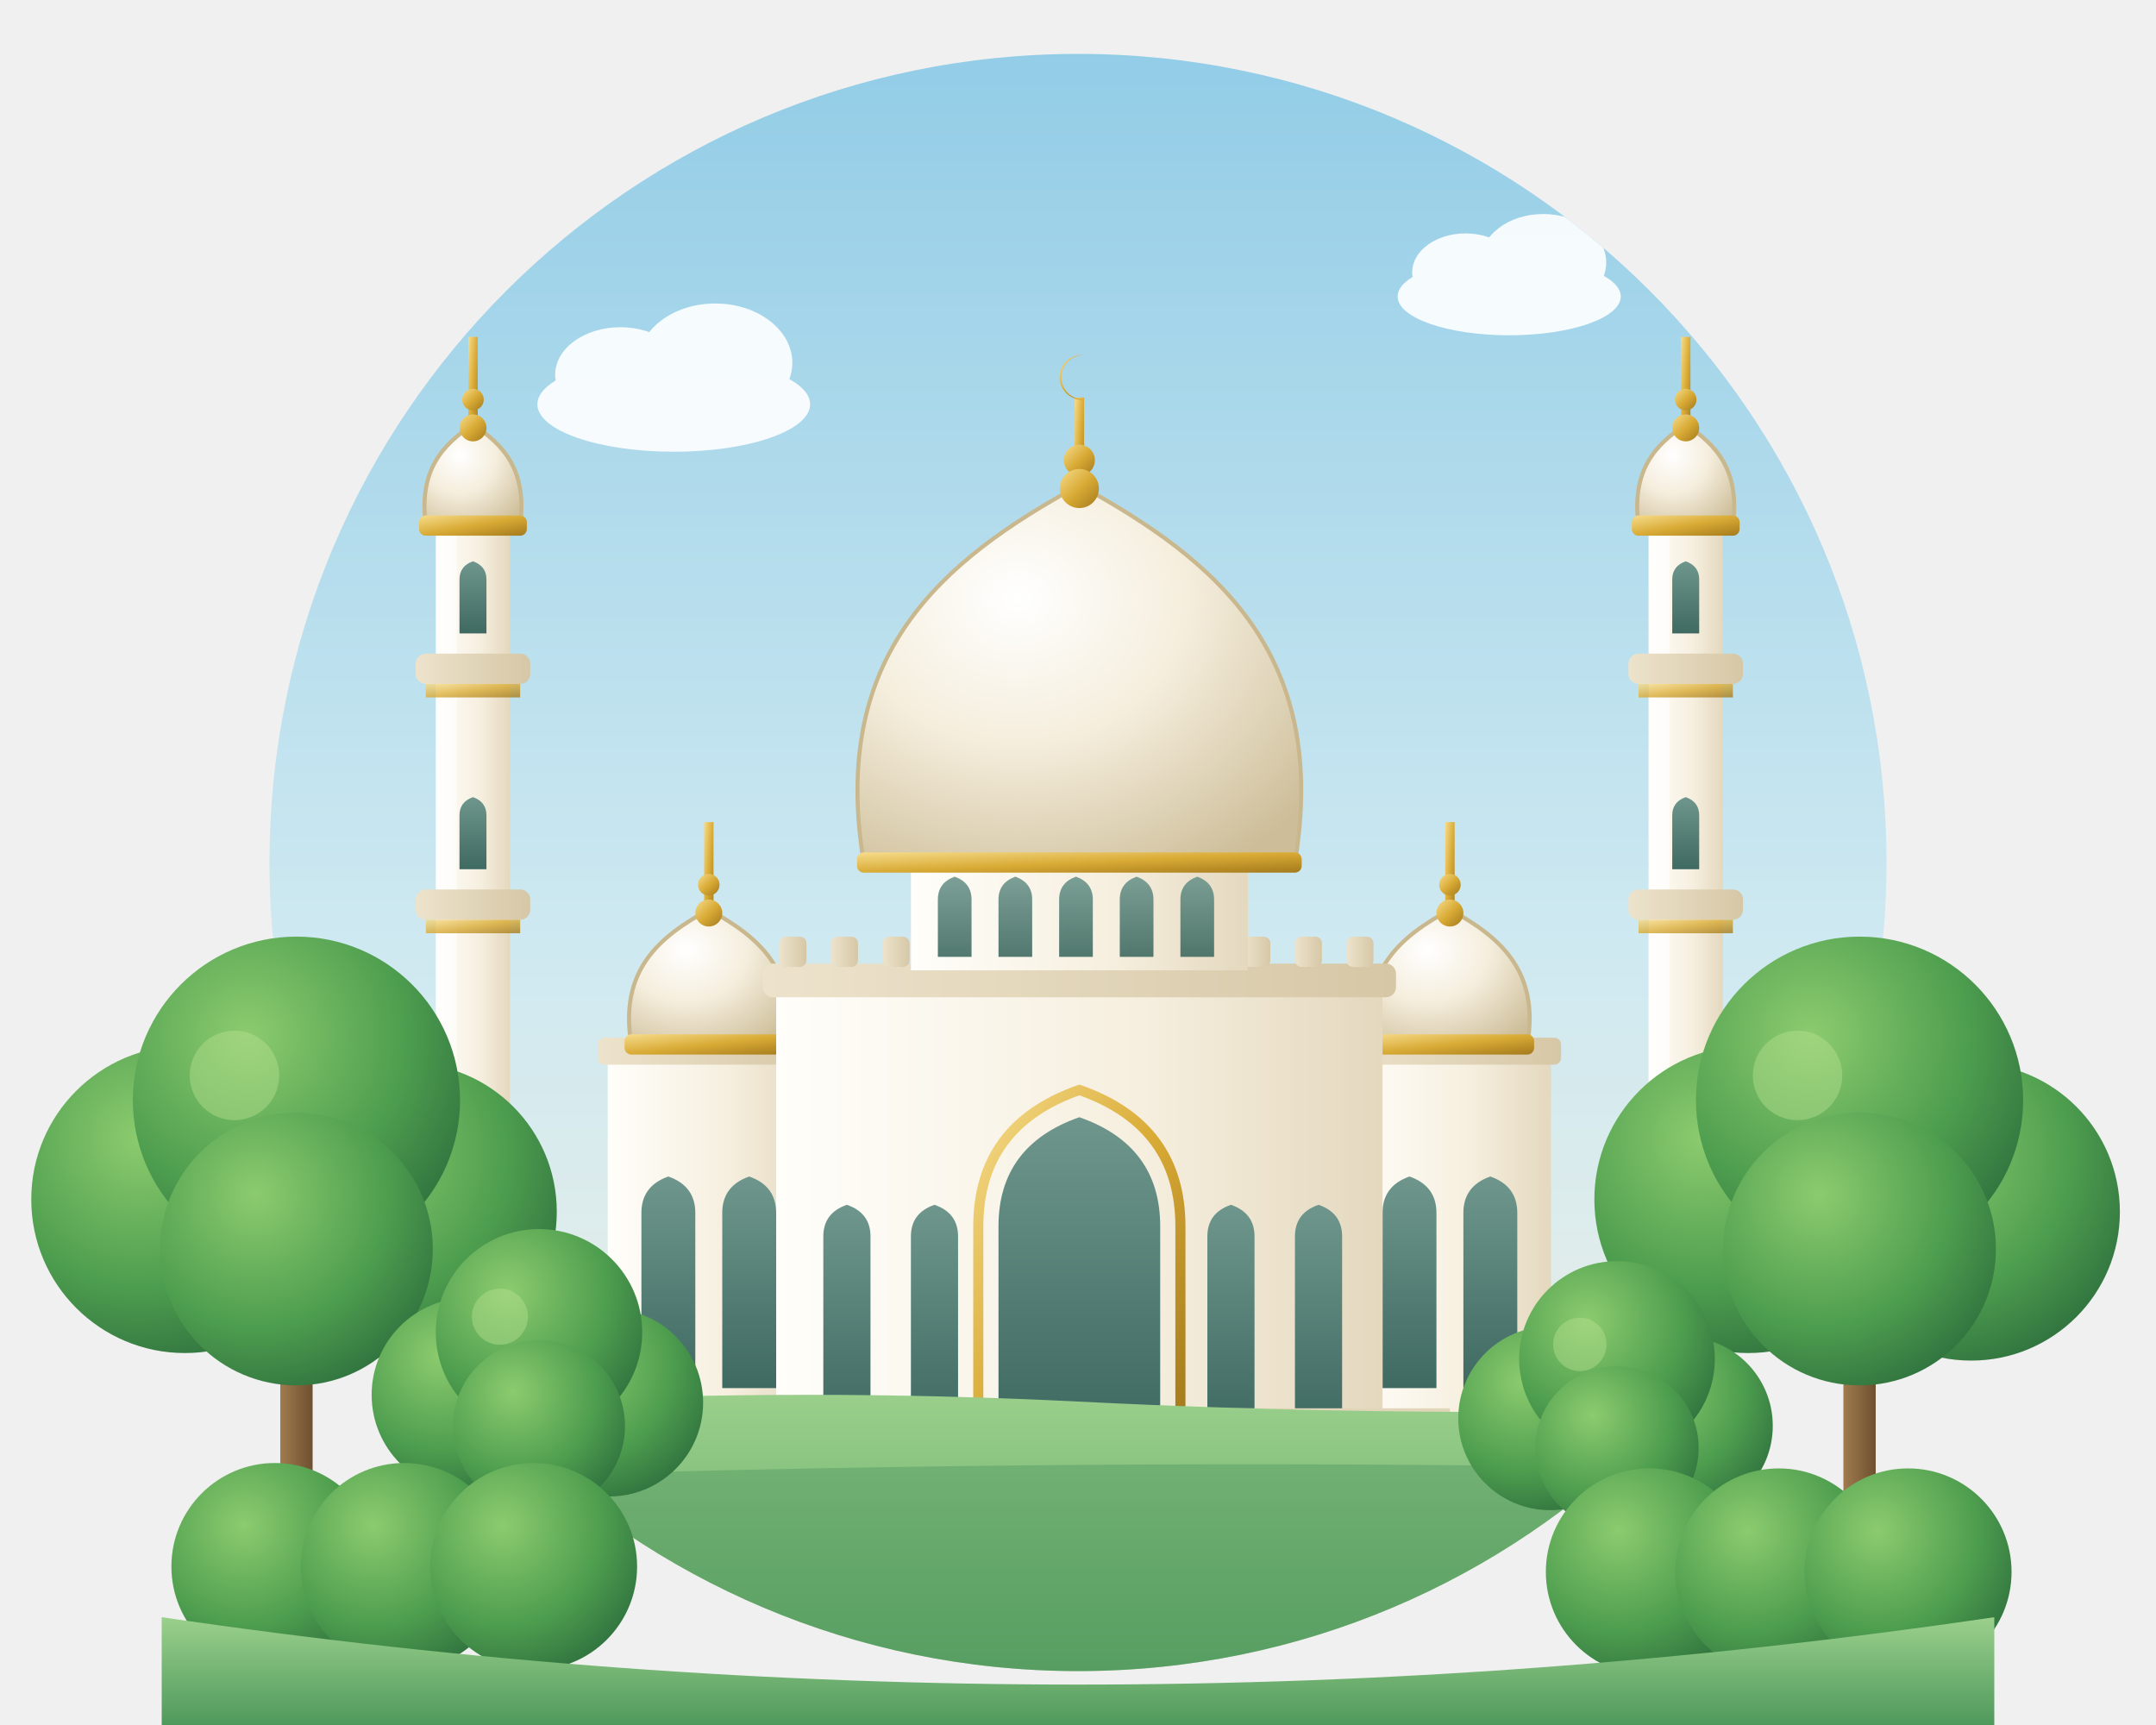
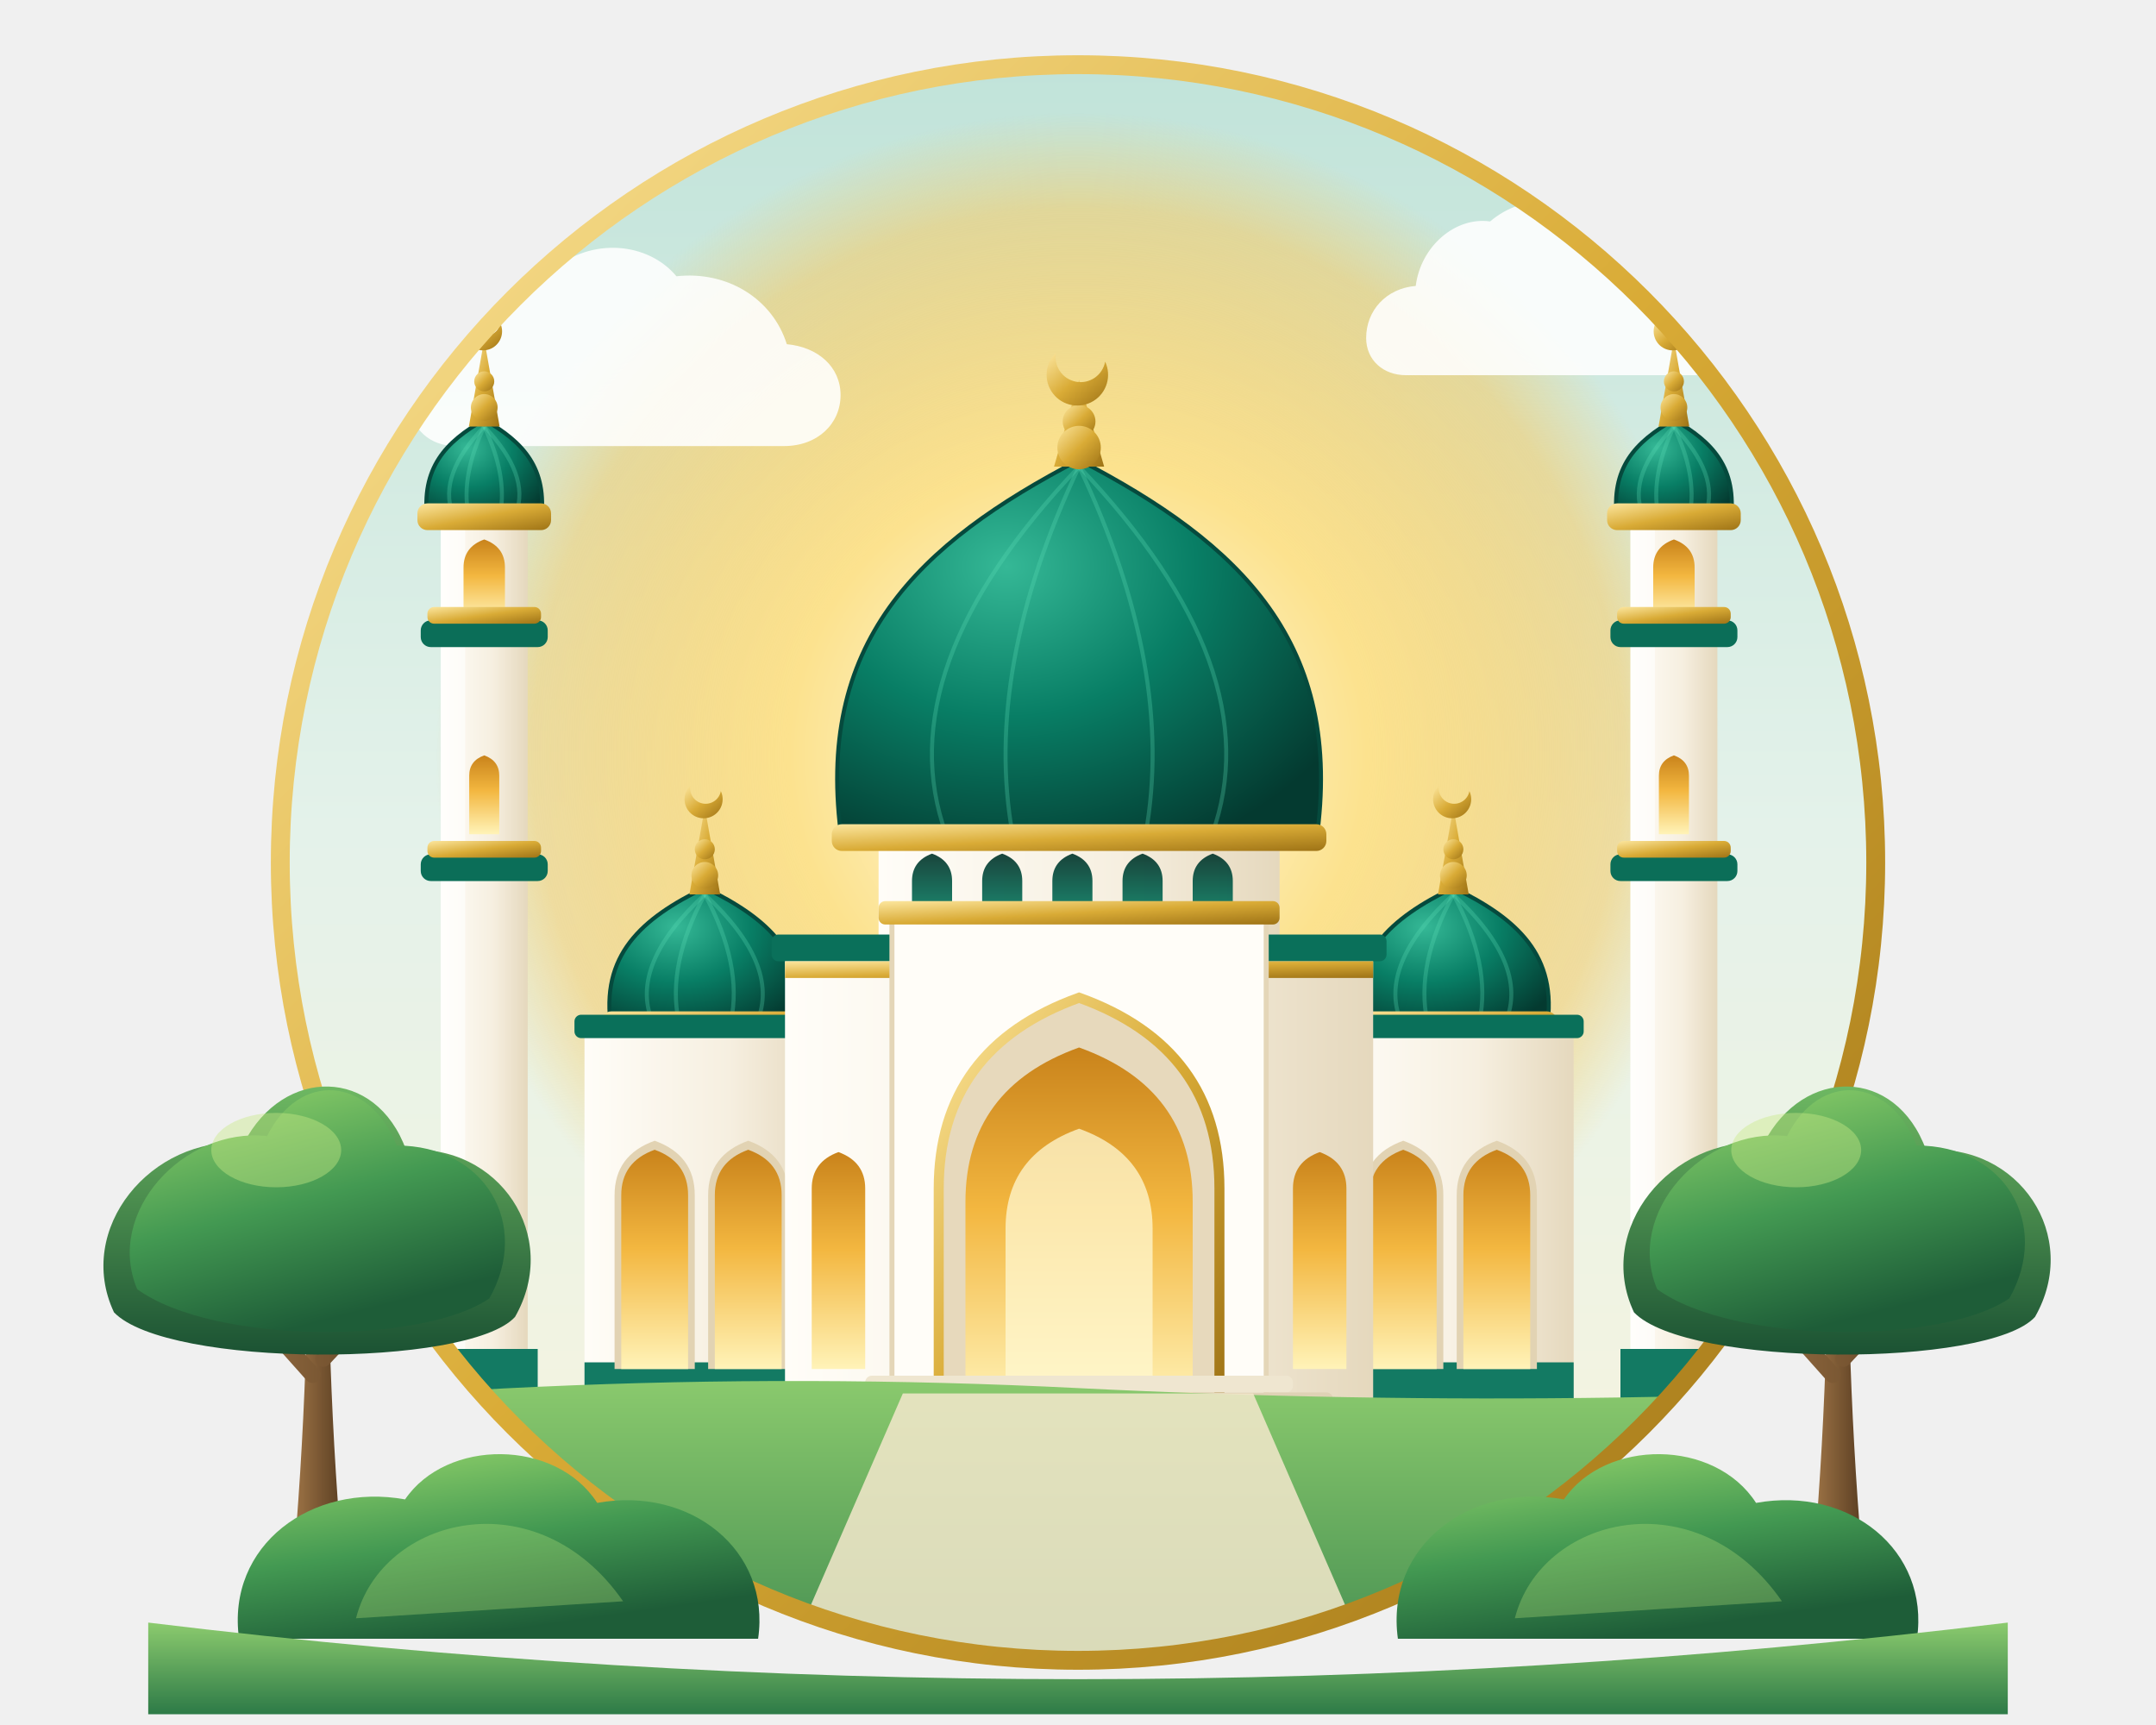
<svg xmlns="http://www.w3.org/2000/svg" viewBox="0 0 800 640" width="800" height="640">
  <defs>
    <linearGradient id="sky" x1="0" y1="0" x2="0" y2="1">
-       <stop offset="0" stop-color="#8FCBE6" />
-       <stop offset=".55" stop-color="#CFE9F1" />
-       <stop offset="1" stop-color="#F6F1E2" />
-     </linearGradient>
+       <stop offset="0" stop-color="#BEE2D8" />
+       <stop offset=".48" stop-color="#E4F2EA" />
+       <stop offset="1" stop-color="#FBF4DC" />
+     </linearGradient>
+     <radialGradient id="sunDisk" cx=".5" cy=".5" r=".5">
+       <stop offset="0" stop-color="#FFFDF0" />
+       <stop offset=".45" stop-color="#FCE28E" />
+       <stop offset=".85" stop-color="#F5CA63" stop-opacity=".55" />
+       <stop offset="1" stop-color="#F5CA63" stop-opacity="0" />
+     </radialGradient>
    <linearGradient id="wall" x1="0" y1="0" x2="1" y2="0">
-       <stop offset="0" stop-color="#FFFEFA" />
-       <stop offset=".6" stop-color="#F6EFDF" />
-       <stop offset="1" stop-color="#E4D8BE" />
+       <stop offset="0" stop-color="#FFFDF8" />
+       <stop offset=".6" stop-color="#F6EFE0" />
+       <stop offset="1" stop-color="#E5D8BD" />
    </linearGradient>
    <linearGradient id="wallDark" x1="0" y1="0" x2="1" y2="0">
      <stop offset="0" stop-color="#EDE3CC" />
-       <stop offset="1" stop-color="#D6C7A6" />
-     </linearGradient>
-     <radialGradient id="dome" cx=".36" cy=".3" r=".85">
-       <stop offset="0" stop-color="#FFFFFF" />
-       <stop offset=".45" stop-color="#F5EEDD" />
-       <stop offset="1" stop-color="#CDBD98" />
+       <stop offset="1" stop-color="#D4C4A0" />
+     </linearGradient>
+     <radialGradient id="dome" cx=".35" cy=".28" r=".82">
+       <stop offset="0" stop-color="#35B896" />
+       <stop offset=".48" stop-color="#087E65" />
+       <stop offset="1" stop-color="#043A30" />
    </radialGradient>
    <linearGradient id="gold" x1="0" y1="0" x2="1" y2="1">
-       <stop offset="0" stop-color="#F6DC8C" />
+       <stop offset="0" stop-color="#FCE69E" />
      <stop offset=".5" stop-color="#D9AB36" />
-       <stop offset="1" stop-color="#A47A1C" />
+       <stop offset="1" stop-color="#9E7316" />
    </linearGradient>
    <linearGradient id="window" x1="0" y1="0" x2="0" y2="1">
-       <stop offset="0" stop-color="#6E968D" />
-       <stop offset="1" stop-color="#3F6A61" />
+       <stop offset="0" stop-color="#C9831B" />
+       <stop offset=".45" stop-color="#F3B740" />
+       <stop offset="1" stop-color="#FFF3B8" />
+     </linearGradient>
+     <linearGradient id="windowDeep" x1="0" y1="0" x2="0" y2="1">
+       <stop offset="0" stop-color="#05352C" />
+       <stop offset=".55" stop-color="#086A55" />
+       <stop offset="1" stop-color="#159A7C" />
    </linearGradient>
    <linearGradient id="grass" x1="0" y1="0" x2="0" y2="1">
-       <stop offset="0" stop-color="#9BD08C" />
-       <stop offset="1" stop-color="#4F995C" />
-     </linearGradient>
-     <radialGradient id="tree" cx=".35" cy=".3" r=".8">
      <stop offset="0" stop-color="#8CCB6E" />
-       <stop offset=".6" stop-color="#4E9E4F" />
-       <stop offset="1" stop-color="#2D6E3D" />
-     </radialGradient>
+       <stop offset="1" stop-color="#2D7A47" />
+     </linearGradient>
+     <linearGradient id="tree" x1="0" y1="0" x2="0.4" y2="1">
+       <stop offset="0" stop-color="#98D66C" />
+       <stop offset=".55" stop-color="#439952" />
+       <stop offset="1" stop-color="#1E5D38" />
+     </linearGradient>
+     <linearGradient id="treeBack" x1="0" y1="0" x2="0" y2="1">
+       <stop offset="0" stop-color="#6EB862" />
+       <stop offset="1" stop-color="#1B5233" />
+     </linearGradient>
    <linearGradient id="leaf" x1="0" y1="0" x2="1" y2="1">
-       <stop offset="0" stop-color="#5BAA5E" />
-       <stop offset="1" stop-color="#2C6A3E" />
+       <stop offset="0" stop-color="#64B85F" />
+       <stop offset="1" stop-color="#22603A" />
    </linearGradient>
    <linearGradient id="trunk" x1="0" y1="0" x2="1" y2="0">
-       <stop offset="0" stop-color="#A07B4E" />
-       <stop offset="1" stop-color="#6E5030" />
+       <stop offset="0" stop-color="#9A7144" />
+       <stop offset="1" stop-color="#5E4124" />
    </linearGradient>
    <linearGradient id="page" x1="0" y1="0" x2="1" y2="0">
-       <stop offset="0" stop-color="#F3E7C8" />
-       <stop offset=".85" stop-color="#FFFBEF" />
-       <stop offset="1" stop-color="#EADBB5" />
+       <stop offset="0" stop-color="#F4E8CA" />
+       <stop offset=".82" stop-color="#FFFDF6" />
+       <stop offset="1" stop-color="#E6D5AD" />
    </linearGradient>
    <linearGradient id="pageR" x1="1" y1="0" x2="0" y2="0">
-       <stop offset="0" stop-color="#F3E7C8" />
-       <stop offset=".85" stop-color="#FFFBEF" />
-       <stop offset="1" stop-color="#EADBB5" />
+       <stop offset="0" stop-color="#F4E8CA" />
+       <stop offset=".82" stop-color="#FFFDF6" />
+       <stop offset="1" stop-color="#E6D5AD" />
    </linearGradient>
    <linearGradient id="wood" x1="0" y1="0" x2="1" y2="1">
-       <stop offset="0" stop-color="#B07A43" />
-       <stop offset="1" stop-color="#6F4521" />
+       <stop offset="0" stop-color="#C88A4B" />
+       <stop offset=".5" stop-color="#9C622B" />
+       <stop offset="1" stop-color="#5D3714" />
    </linearGradient>
    <linearGradient id="emerald" x1="0" y1="0" x2="1" y2="1">
      <stop offset="0" stop-color="#14A07F" />
      <stop offset=".55" stop-color="#087E65" />
      <stop offset="1" stop-color="#06473D" />
    </linearGradient>
    <radialGradient id="glow" cx=".5" cy=".5" r=".5">
      <stop offset="0" stop-color="#FFF4C7" />
      <stop offset=".6" stop-color="#F7C65A" />
      <stop offset="1" stop-color="#E09A2A" />
    </radialGradient>
    <radialGradient id="halo" cx=".5" cy=".5" r=".5">
-       <stop offset="0" stop-color="#FFE7A0" stop-opacity=".75" />
-       <stop offset="1" stop-color="#FFE7A0" stop-opacity="0" />
+       <stop offset="0" stop-color="#FFEAA6" stop-opacity=".82" />
+       <stop offset="1" stop-color="#FFEAA6" stop-opacity="0" />
    </radialGradient>
    <filter id="soft" x="-20%" y="-20%" width="140%" height="140%">
      <feGaussianBlur stdDeviation="6" />
    </filter>
    <filter id="shadow" x="-20%" y="-20%" width="140%" height="160%">
-       <feDropShadow dx="0" dy="6" stdDeviation="8" flood-color="#2b2b1f" flood-opacity=".22" />
+       <feDropShadow dx="0" dy="6" stdDeviation="8" flood-color="#132A23" flood-opacity=".22" />
    </filter>
    <pattern id="lattice" width="48" height="48" patternUnits="userSpaceOnUse">
      <g fill="none" stroke="#087E65" stroke-width="1.6" opacity=".55">
        <path d="M24 4 L30 18 L44 24 L30 30 L24 44 L18 30 L4 24 L18 18 Z" />
        <path d="M10 10 L24 16 L38 10 L32 24 L38 38 L24 32 L10 38 L16 24 Z" />
        <path d="M0 0 L10 10 M48 0 L38 10 M0 48 L10 38 M48 48 L38 38" />
      </g>
    </pattern>
    <pattern id="latticeGold" width="48" height="48" patternUnits="userSpaceOnUse">
      <g fill="none" stroke="#D9AB36" stroke-width="1.4" opacity=".5">
        <path d="M24 4 L30 18 L44 24 L30 30 L24 44 L18 30 L4 24 L18 18 Z" />
        <path d="M10 10 L24 16 L38 10 L32 24 L38 38 L24 32 L10 38 L16 24 Z" />
      </g>
    </pattern>
  </defs>
  <defs>
    <clipPath id="circ">
-       <circle cx="400" cy="320" r="300" />
+       <circle cx="400" cy="320" r="296" />
    </clipPath>
  </defs>
  <g clip-path="url(#circ)">
    <rect width="800" height="640" fill="url(#sky)" />
-     <g transform="translate(250.0 150.0) scale(1.100)" opacity="0.9">
-       <ellipse cx="0" cy="0" rx="46" ry="16" fill="#fff" />
-       <ellipse cx="-18" cy="-10" rx="22" ry="16" fill="#fff" />
-       <ellipse cx="14" cy="-14" rx="26" ry="20" fill="#fff" />
+     <circle cx="400" cy="280" r="240" fill="url(#sunDisk)" />
+     <g transform="translate(230.0 155.0) scale(1.050)" opacity="0.88">
+       <path d="M-58 10 H58 C70 10 78 2 78 -8 C78 -18 70 -25 59 -26 C54 -42 38 -52 20 -50 C10 -62 -10 -64 -24 -52 C-38 -54 -52 -42 -54 -26 C-66 -25 -74 -16 -74 -5 C-74 4 -67 10 -58 10 Z" fill="#FFFFFF" />
    </g>
-     <g transform="translate(560.0 110.0) scale(0.900)" opacity="0.9">
-       <ellipse cx="0" cy="0" rx="46" ry="16" fill="#fff" />
-       <ellipse cx="-18" cy="-10" rx="22" ry="16" fill="#fff" />
-       <ellipse cx="14" cy="-14" rx="26" ry="20" fill="#fff" />
+     <g transform="translate(575.0 130.0) scale(0.920)" opacity="0.88">
+       <path d="M-58 10 H58 C70 10 78 2 78 -8 C78 -18 70 -25 59 -26 C54 -42 38 -52 20 -50 C10 -62 -10 -64 -24 -52 C-38 -54 -52 -42 -54 -26 C-66 -25 -74 -16 -74 -5 C-74 4 -67 10 -58 10 Z" fill="#FFFFFF" />
    </g>
-     <g transform="translate(138.0 130.0) scale(1.250)">
-       <rect x="19.0" y="50.0" width="22" height="270.0" fill="url(#wall)" />
-       <rect x="19.0" y="50.0" width="6.2" height="270.0" fill="#FFFFFF" opacity=".6" />
-       <rect x="13.0" y="90.0" width="34" height="9" rx="3" fill="url(#wallDark)" />
-       <rect x="16.0" y="99.0" width="28" height="4" fill="url(#gold)" opacity=".8" />
-       <path d="M26.0 84.0 L26.0 68.0 Q26.0 64.0 30.0 62.6 Q34.0 64.0 34.0 68.0 L34.0 84.0 Z" fill="url(#window)" />
-       <rect x="13.0" y="160.0" width="34" height="9" rx="3" fill="url(#wallDark)" />
-       <rect x="16.0" y="169.0" width="28" height="4" fill="url(#gold)" opacity=".8" />
-       <path d="M26.0 154.0 L26.0 138.0 Q26.0 134.0 30.0 132.6 Q34.0 134.0 34.0 138.0 L34.0 154.0 Z" fill="url(#window)" />
-       <path d="M16.0 52.0 C13.8 35.5 21.0 28.0 30.0 22.0 C39.0 28.0 46.2 35.5 44.0 52.0 Z" fill="url(#dome)" stroke="#C9B78E" stroke-width="1.2" />
-       <rect x="14.0" y="49.0" width="32.0" height="6" rx="2" fill="url(#gold)" />
-       <rect x="28.6" y="-4" width="2.8" height="30" fill="url(#gold)" />
-       <circle cx="30" cy="14.6" r="3.2" fill="url(#gold)" />
-       <circle cx="30" cy="23.0" r="4.0" fill="url(#gold)" />
-       <path d="M30.9 -14.6 A4.6 4.6 0 1 0 30.9 -5.4 A3.6 3.6 0 1 1 30.9 -14.6 Z" fill="url(#gold)" />
-       <rect x="379.0" y="50.0" width="22" height="270.0" fill="url(#wall)" />
-       <rect x="379.0" y="50.0" width="6.2" height="270.0" fill="#FFFFFF" opacity=".6" />
-       <rect x="373.0" y="90.0" width="34" height="9" rx="3" fill="url(#wallDark)" />
-       <rect x="376.0" y="99.0" width="28" height="4" fill="url(#gold)" opacity=".8" />
-       <path d="M386.0 84.0 L386.0 68.0 Q386.0 64.0 390.0 62.6 Q394.0 64.0 394.0 68.0 L394.0 84.0 Z" fill="url(#window)" />
-       <rect x="373.0" y="160.0" width="34" height="9" rx="3" fill="url(#wallDark)" />
-       <rect x="376.0" y="169.0" width="28" height="4" fill="url(#gold)" opacity=".8" />
-       <path d="M386.0 154.0 L386.0 138.0 Q386.0 134.0 390.0 132.6 Q394.0 134.0 394.0 138.0 L394.0 154.0 Z" fill="url(#window)" />
-       <path d="M376.0 52.0 C373.8 35.5 381.0 28.0 390.0 22.0 C399.0 28.0 406.2 35.5 404.0 52.0 Z" fill="url(#dome)" stroke="#C9B78E" stroke-width="1.2" />
-       <rect x="374.0" y="49.0" width="32.0" height="6" rx="2" fill="url(#gold)" />
-       <rect x="388.6" y="-4" width="2.8" height="30" fill="url(#gold)" />
-       <circle cx="390" cy="14.6" r="3.2" fill="url(#gold)" />
-       <circle cx="390" cy="23.0" r="4.0" fill="url(#gold)" />
-       <path d="M390.9 -14.6 A4.6 4.6 0 1 0 390.9 -5.4 A3.6 3.6 0 1 1 390.9 -14.6 Z" fill="url(#gold)" />
-       <rect x="70" y="210" width="60" height="110" fill="url(#wall)" />
-       <rect x="67" y="204" width="66" height="8" rx="2" fill="url(#wallDark)" />
-       <path d="M77.0 206.0 C73.3 184.0 85.3 174.0 100.0 166.0 C114.7 174.0 126.7 184.0 123.0 206.0 Z" fill="url(#dome)" stroke="#C9B78E" stroke-width="1.2" />
-       <rect x="75.0" y="203.0" width="50.0" height="6" rx="2" fill="url(#gold)" />
-       <rect x="98.6" y="140" width="2.8" height="30" fill="url(#gold)" />
-       <circle cx="100" cy="158.6" r="3.2" fill="url(#gold)" />
-       <circle cx="100" cy="167.0" r="4.0" fill="url(#gold)" />
-       <path d="M100.9 129.4 A4.6 4.6 0 1 0 100.9 138.6 A3.6 3.6 0 1 1 100.9 129.4 Z" fill="url(#gold)" />
-       <path d="M80.0 308.0 L80.0 256.0 Q80.0 248.0 88.0 245.2 Q96.0 248.0 96.0 256.0 L96.0 308.0 Z" fill="url(#window)" />
-       <path d="M104.0 308.0 L104.0 256.0 Q104.0 248.0 112.0 245.2 Q120.0 248.0 120.0 256.0 L120.0 308.0 Z" fill="url(#window)" />
-       <rect x="290" y="210" width="60" height="110" fill="url(#wall)" />
-       <rect x="287" y="204" width="66" height="8" rx="2" fill="url(#wallDark)" />
-       <path d="M297.0 206.0 C293.3 184.0 305.3 174.0 320.0 166.0 C334.7 174.0 346.7 184.0 343.0 206.0 Z" fill="url(#dome)" stroke="#C9B78E" stroke-width="1.2" />
-       <rect x="295.0" y="203.0" width="50.0" height="6" rx="2" fill="url(#gold)" />
-       <rect x="318.6" y="140" width="2.8" height="30" fill="url(#gold)" />
-       <circle cx="320" cy="158.6" r="3.2" fill="url(#gold)" />
-       <circle cx="320" cy="167.0" r="4.0" fill="url(#gold)" />
-       <path d="M320.9 129.4 A4.6 4.6 0 1 0 320.9 138.6 A3.6 3.6 0 1 1 320.9 129.4 Z" fill="url(#gold)" />
-       <path d="M300.0 308.0 L300.0 256.0 Q300.0 248.0 308.0 245.2 Q316.0 248.0 316.0 256.0 L316.0 308.0 Z" fill="url(#window)" />
-       <path d="M324.0 308.0 L324.0 256.0 Q324.0 248.0 332.0 245.2 Q340.0 248.0 340.0 256.0 L340.0 308.0 Z" fill="url(#window)" />
-       <rect x="120" y="190" width="180" height="130" fill="url(#wall)" />
-       <rect x="116" y="182" width="188" height="10" rx="3" fill="url(#wallDark)" />
-       <rect x="121.0" y="174" width="8" height="9" rx="2" fill="url(#wallDark)" />
-       <rect x="136.3" y="174" width="8" height="9" rx="2" fill="url(#wallDark)" />
-       <rect x="151.6" y="174" width="8" height="9" rx="2" fill="url(#wallDark)" />
-       <rect x="166.9" y="174" width="8" height="9" rx="2" fill="url(#wallDark)" />
-       <rect x="182.2" y="174" width="8" height="9" rx="2" fill="url(#wallDark)" />
-       <rect x="197.5" y="174" width="8" height="9" rx="2" fill="url(#wallDark)" />
-       <rect x="212.8" y="174" width="8" height="9" rx="2" fill="url(#wallDark)" />
-       <rect x="228.1" y="174" width="8" height="9" rx="2" fill="url(#wallDark)" />
-       <rect x="243.4" y="174" width="8" height="9" rx="2" fill="url(#wallDark)" />
-       <rect x="258.7" y="174" width="8" height="9" rx="2" fill="url(#wallDark)" />
-       <rect x="274.0" y="174" width="8" height="9" rx="2" fill="url(#wallDark)" />
-       <rect x="289.3" y="174" width="8" height="9" rx="2" fill="url(#wallDark)" />
-       <rect x="160" y="150" width="100" height="34" fill="url(#wall)" />
-       <path d="M168.0 180.0 L168.0 163.0 Q168.0 158.0 173.0 156.2 Q178.0 158.0 178.0 163.0 L178.0 180.0 Z" fill="url(#window)" opacity=".9" />
-       <path d="M186.0 180.0 L186.0 163.0 Q186.0 158.0 191.0 156.2 Q196.0 158.0 196.0 163.0 L196.0 180.0 Z" fill="url(#window)" opacity=".9" />
-       <path d="M204.0 180.0 L204.0 163.0 Q204.0 158.0 209.0 156.2 Q214.0 158.0 214.0 163.0 L214.0 180.0 Z" fill="url(#window)" opacity=".9" />
-       <path d="M222.0 180.0 L222.0 163.0 Q222.0 158.0 227.0 156.2 Q232.0 158.0 232.0 163.0 L232.0 180.0 Z" fill="url(#window)" opacity=".9" />
-       <path d="M240.0 180.0 L240.0 163.0 Q240.0 158.0 245.0 156.2 Q250.0 158.0 250.0 163.0 L250.0 180.0 Z" fill="url(#window)" opacity=".9" />
-       <path d="M146.0 152.0 C135.8 90.4 169.0 62.4 210.0 40.0 C251.0 62.4 284.2 90.4 274.0 152.0 Z" fill="url(#dome)" stroke="#C9B78E" stroke-width="1.2" />
-       <rect x="144.0" y="149.0" width="132.0" height="6" rx="2" fill="url(#gold)" />
-       <rect x="208.6" y="14" width="2.8" height="30" fill="url(#gold)" />
-       <circle cx="210" cy="32.6" r="4.6" fill="url(#gold)" />
-       <circle cx="210" cy="41.0" r="5.8" fill="url(#gold)" />
-       <path d="M211.3 1.4 A6.624 6.624 0 1 0 211.3 14.6 A5.2 5.2 0 1 1 211.3 1.4 Z" fill="url(#gold)" />
-       <path d="M186.0 320.0 L186.0 260.0 Q186.0 236.0 210.0 227.6 Q234.0 236.0 234.0 260.0 L234.0 320.0 Z" fill="url(#window)" />
-       <path d="M180.0 320.0 L180.0 260.0 Q180.0 230.0 210.0 219.5 Q240.0 230.0 240.0 260.0 L240.0 320.0 Z" fill="none" stroke="url(#gold)" stroke-width="3" />
-       <path d="M134.0 320.0 L134.0 263.0 Q134.0 256.0 141.0 253.6 Q148.0 256.0 148.0 263.0 L148.0 320.0 Z" fill="url(#window)" />
-       <path d="M160.0 320.0 L160.0 263.0 Q160.0 256.0 167.0 253.6 Q174.0 256.0 174.0 263.0 L174.0 320.0 Z" fill="url(#window)" />
-       <path d="M248.0 320.0 L248.0 263.0 Q248.0 256.0 255.0 253.6 Q262.0 256.0 262.0 263.0 L262.0 320.0 Z" fill="url(#window)" />
-       <path d="M274.0 320.0 L274.0 263.0 Q274.0 256.0 281.0 253.6 Q288.0 256.0 288.0 263.0 L288.0 320.0 Z" fill="url(#window)" />
-       <rect x="100" y="314" width="220" height="6" fill="#E2D6BA" />
+     <g transform="translate(140.0 126.0) scale(1.240)">
+       <rect x="19.0" y="54.0" width="26" height="266.0" fill="url(#wall)" />
+       <rect x="19.0" y="54.0" width="7.3" height="266.0" fill="#FFFFFF" opacity=".6" />
+       <rect x="16.0" y="302.0" width="32.0" height="18" fill="#137A63" />
+       <path d="M25.8 84.0 L25.8 68.2 Q25.8 62.0 32.0 59.8 Q38.2 62.0 38.2 68.2 L38.2 84.0 Z" fill="url(#window)" />
+       <rect x="13.0" y="84.0" width="38" height="8" rx="3" fill="#0B6E58" />
+       <rect x="15.0" y="80.0" width="34" height="5" rx="2" fill="url(#gold)" />
+       <rect x="13.0" y="154.0" width="38" height="8" rx="3" fill="#0B6E58" />
+       <rect x="15.0" y="150.0" width="34" height="5" rx="2" fill="url(#gold)" />
+       <path d="M27.5 148.0 L27.5 130.5 Q27.5 126.0 32.0 124.4 Q36.5 126.0 36.5 130.5 L36.5 148.0 Z" fill="url(#window)" />
+       <path d="M15.0 54.0 C13.0 38.4 20.4 30.6 32.0 24.0 C43.6 30.6 51.0 38.4 49.0 54.0 Z" fill="url(#dome)" stroke="#054A3D" stroke-width="1.2" />
+       <path d="M32.0 26.0 Q18.2 40.5 22.5 52.0" stroke="#5CE0B8" stroke-width="1.2" fill="none" opacity=".28" />
+       <path d="M32.0 26.0 Q25.1 40.5 27.2 52.0" stroke="#5CE0B8" stroke-width="1.2" fill="none" opacity=".28" />
+       <path d="M32.0 26.0 Q38.9 40.5 36.8 52.0" stroke="#5CE0B8" stroke-width="1.2" fill="none" opacity=".28" />
+       <path d="M32.0 26.0 Q45.8 40.5 41.5 52.0" stroke="#5CE0B8" stroke-width="1.2" fill="none" opacity=".28" />
+       <rect x="12.0" y="49.0" width="40.0" height="8" rx="3" fill="url(#gold)" />
+       <path d="M27.4 26.0 L32.0 0.0 L36.6 26.0 Z" fill="url(#gold)" />
+       <circle cx="32" cy="12.5" r="3.0" fill="url(#gold)" />
+       <circle cx="32" cy="20.3" r="4.0" fill="url(#gold)" />
+       <path d="M27.7 -6.6 A5.7 5.7 0 1 0 36.8 -4.9 A4.4 4.4 0 1 1 27.7 -6.6 Z" fill="url(#gold)" />
+       <rect x="375.0" y="54.0" width="26" height="266.0" fill="url(#wall)" />
+       <rect x="375.0" y="54.0" width="7.3" height="266.0" fill="#FFFFFF" opacity=".6" />
+       <rect x="372.0" y="302.0" width="32.0" height="18" fill="#137A63" />
+       <path d="M381.8 84.0 L381.8 68.2 Q381.8 62.0 388.0 59.8 Q394.2 62.0 394.2 68.2 L394.2 84.0 Z" fill="url(#window)" />
+       <rect x="369.0" y="84.0" width="38" height="8" rx="3" fill="#0B6E58" />
+       <rect x="371.0" y="80.0" width="34" height="5" rx="2" fill="url(#gold)" />
+       <rect x="369.0" y="154.0" width="38" height="8" rx="3" fill="#0B6E58" />
+       <rect x="371.0" y="150.0" width="34" height="5" rx="2" fill="url(#gold)" />
+       <path d="M383.5 148.0 L383.5 130.5 Q383.5 126.0 388.0 124.4 Q392.5 126.0 392.5 130.5 L392.5 148.0 Z" fill="url(#window)" />
+       <path d="M371.0 54.0 C369.0 38.4 376.4 30.6 388.0 24.0 C399.6 30.6 407.0 38.4 405.0 54.0 Z" fill="url(#dome)" stroke="#054A3D" stroke-width="1.2" />
+       <path d="M388.0 26.0 Q374.2 40.5 378.5 52.0" stroke="#5CE0B8" stroke-width="1.2" fill="none" opacity=".28" />
+       <path d="M388.0 26.0 Q381.1 40.5 383.2 52.0" stroke="#5CE0B8" stroke-width="1.2" fill="none" opacity=".28" />
+       <path d="M388.0 26.0 Q394.9 40.5 392.8 52.0" stroke="#5CE0B8" stroke-width="1.2" fill="none" opacity=".28" />
+       <path d="M388.0 26.0 Q401.8 40.5 397.5 52.0" stroke="#5CE0B8" stroke-width="1.2" fill="none" opacity=".28" />
+       <rect x="368.0" y="49.0" width="40.0" height="8" rx="3" fill="url(#gold)" />
+       <path d="M383.4 26.0 L388.0 0.0 L392.6 26.0 Z" fill="url(#gold)" />
+       <circle cx="388" cy="12.5" r="3.0" fill="url(#gold)" />
+       <circle cx="388" cy="20.3" r="4.0" fill="url(#gold)" />
+       <path d="M383.7 -6.6 A5.7 5.7 0 1 0 392.8 -4.9 A4.4 4.4 0 1 1 383.7 -6.6 Z" fill="url(#gold)" />
+       <path d="M70.0 206.0 C66.6 184.2 79.0 173.2 98.0 164.0 C117.0 173.2 129.4 184.2 126.0 206.0 Z" fill="url(#dome)" stroke="#054A3D" stroke-width="1.2" />
+       <path d="M98.0 166.0 Q75.3 187.1 82.3 204.0" stroke="#5CE0B8" stroke-width="1.2" fill="none" opacity=".28" />
+       <path d="M98.0 166.0 Q86.6 187.1 90.2 204.0" stroke="#5CE0B8" stroke-width="1.2" fill="none" opacity=".28" />
+       <path d="M98.0 166.0 Q109.4 187.1 105.8 204.0" stroke="#5CE0B8" stroke-width="1.2" fill="none" opacity=".28" />
+       <path d="M98.0 166.0 Q120.7 187.1 113.7 204.0" stroke="#5CE0B8" stroke-width="1.2" fill="none" opacity=".28" />
+       <rect x="67.0" y="201.0" width="62.0" height="8" rx="3" fill="url(#gold)" />
+       <path d="M93.4 166.0 L98.0 140.0 L102.6 166.0 Z" fill="url(#gold)" />
+       <circle cx="98" cy="152.5" r="3.0" fill="url(#gold)" />
+       <circle cx="98" cy="160.3" r="4.0" fill="url(#gold)" />
+       <path d="M93.7 133.4 A5.7 5.7 0 1 0 102.8 135.1 A4.4 4.4 0 1 1 93.7 133.4 Z" fill="url(#gold)" />
+       <rect x="62" y="208" width="72" height="112" fill="url(#wall)" />
+       <rect x="59" y="202" width="78" height="7" rx="2" fill="#0A705A" />
+       <rect x="62" y="306" width="72" height="14" fill="#137A63" />
+       <path d="M71.0 308.0 L71.0 256.0 Q71.0 244.0 83.0 239.7 Q95.0 244.0 95.0 256.0 L95.0 308.0 Z" fill="#E2D3B3" />
+       <path d="M73.0 308.0 L73.0 256.0 Q73.0 246.0 83.0 242.4 Q93.0 246.0 93.0 256.0 L93.0 308.0 Z" fill="url(#window)" />
+       <path d="M99.0 308.0 L99.0 256.0 Q99.0 244.0 111.0 239.7 Q123.0 244.0 123.0 256.0 L123.0 308.0 Z" fill="#E2D3B3" />
+       <path d="M101.0 308.0 L101.0 256.0 Q101.0 246.0 111.0 242.4 Q121.0 246.0 121.0 256.0 L121.0 308.0 Z" fill="url(#window)" />
+       <path d="M294.0 206.0 C290.6 184.2 303.0 173.2 322.0 164.0 C341.0 173.2 353.4 184.2 350.0 206.0 Z" fill="url(#dome)" stroke="#054A3D" stroke-width="1.2" />
+       <path d="M322.0 166.0 Q299.3 187.1 306.3 204.0" stroke="#5CE0B8" stroke-width="1.2" fill="none" opacity=".28" />
+       <path d="M322.0 166.0 Q310.6 187.1 314.2 204.0" stroke="#5CE0B8" stroke-width="1.2" fill="none" opacity=".28" />
+       <path d="M322.0 166.0 Q333.4 187.1 329.8 204.0" stroke="#5CE0B8" stroke-width="1.2" fill="none" opacity=".28" />
+       <path d="M322.0 166.0 Q344.7 187.1 337.7 204.0" stroke="#5CE0B8" stroke-width="1.2" fill="none" opacity=".28" />
+       <rect x="291.0" y="201.0" width="62.0" height="8" rx="3" fill="url(#gold)" />
+       <path d="M317.4 166.0 L322.0 140.0 L326.6 166.0 Z" fill="url(#gold)" />
+       <circle cx="322" cy="152.5" r="3.0" fill="url(#gold)" />
+       <circle cx="322" cy="160.3" r="4.0" fill="url(#gold)" />
+       <path d="M317.7 133.4 A5.7 5.7 0 1 0 326.8 135.1 A4.4 4.4 0 1 1 317.7 133.4 Z" fill="url(#gold)" />
+       <rect x="286" y="208" width="72" height="112" fill="url(#wall)" />
+       <rect x="283" y="202" width="78" height="7" rx="2" fill="#0A705A" />
+       <rect x="286" y="306" width="72" height="14" fill="#137A63" />
+       <path d="M295.0 308.0 L295.0 256.0 Q295.0 244.0 307.0 239.7 Q319.0 244.0 319.0 256.0 L319.0 308.0 Z" fill="#E2D3B3" />
+       <path d="M297.0 308.0 L297.0 256.0 Q297.0 246.0 307.0 242.4 Q317.0 246.0 317.0 256.0 L317.0 308.0 Z" fill="url(#window)" />
+       <path d="M323.0 308.0 L323.0 256.0 Q323.0 244.0 335.0 239.7 Q347.0 244.0 347.0 256.0 L347.0 308.0 Z" fill="#E2D3B3" />
+       <path d="M325.0 308.0 L325.0 256.0 Q325.0 246.0 335.0 242.4 Q345.0 246.0 345.0 256.0 L345.0 308.0 Z" fill="url(#window)" />
+       <rect x="150" y="148" width="120" height="36" fill="url(#wall)" />
+       <path d="M160.0 178.0 L160.0 162.0 Q160.0 156.0 166.0 153.8 Q172.0 156.0 172.0 162.0 L172.0 178.0 Z" fill="url(#windowDeep)" opacity=".92" />
+       <path d="M181.0 178.0 L181.0 162.0 Q181.0 156.0 187.0 153.8 Q193.0 156.0 193.0 162.0 L193.0 178.0 Z" fill="url(#windowDeep)" opacity=".92" />
+       <path d="M202.0 178.0 L202.0 162.0 Q202.0 156.0 208.0 153.8 Q214.0 156.0 214.0 162.0 L214.0 178.0 Z" fill="url(#windowDeep)" opacity=".92" />
+       <path d="M223.0 178.0 L223.0 162.0 Q223.0 156.0 229.0 153.8 Q235.0 156.0 235.0 162.0 L235.0 178.0 Z" fill="url(#windowDeep)" opacity=".92" />
+       <path d="M244.0 178.0 L244.0 162.0 Q244.0 156.0 250.0 153.8 Q256.0 156.0 256.0 162.0 L256.0 178.0 Z" fill="url(#windowDeep)" opacity=".92" />
+       <path d="M139.0 150.0 C130.5 90.7 161.7 61.1 210.0 36.0 C258.3 61.1 289.5 90.7 281.0 150.0 Z" fill="url(#dome)" stroke="#054A3D" stroke-width="1.2" />
+       <path d="M210.0 38.0 Q152.3 98.7 170.2 148.0" stroke="#5CE0B8" stroke-width="1.2" fill="none" opacity=".28" />
+       <path d="M210.0 38.0 Q181.2 98.7 190.1 148.0" stroke="#5CE0B8" stroke-width="1.2" fill="none" opacity=".28" />
+       <path d="M210.0 38.0 Q238.8 98.7 229.9 148.0" stroke="#5CE0B8" stroke-width="1.2" fill="none" opacity=".28" />
+       <path d="M210.0 38.0 Q267.7 98.7 249.8 148.0" stroke="#5CE0B8" stroke-width="1.2" fill="none" opacity=".28" />
+       <rect x="136.0" y="145.0" width="148.0" height="8" rx="3" fill="url(#gold)" />
+       <path d="M202.5 38.0 L210.0 12.0 L217.5 38.0 Z" fill="url(#gold)" />
+       <circle cx="210" cy="24.5" r="4.9" fill="url(#gold)" />
+       <circle cx="210" cy="32.3" r="6.5" fill="url(#gold)" />
+       <path d="M203.1 3.9 A9.2 9.2 0 1 0 217.8 6.6 A7.2 7.2 0 1 1 203.1 3.9 Z" fill="url(#gold)" />
+       <rect x="122" y="184" width="176" height="136" fill="url(#wall)" />
+       <rect x="118" y="178" width="184" height="8" rx="2" fill="#0A705A" />
+       <rect x="122" y="186" width="176" height="5" fill="url(#gold)" />
+       <rect x="154" y="172" width="112" height="148" fill="#FFFDF8" stroke="#E4D6B8" stroke-width="1.5" />
+       <rect x="150" y="168" width="120" height="7" rx="2" fill="url(#gold)" />
+       <path d="M168.0 320.0 L168.0 254.0 Q168.0 212.0 210.0 196.9 Q252.0 212.0 252.0 254.0 L252.0 320.0 Z" fill="#E7D9BC" stroke="url(#gold)" stroke-width="3" />
+       <path d="M176.0 320.0 L176.0 258.0 Q176.0 224.0 210.0 211.8 Q244.0 224.0 244.0 258.0 L244.0 320.0 Z" fill="url(#window)" />
+       <path d="M188.0 320.0 L188.0 266.0 Q188.0 244.0 210.0 236.1 Q232.0 244.0 232.0 266.0 L232.0 320.0 Z" fill="#FFF8D2" opacity=".75" />
+       <path d="M130.0 308.0 L130.0 254.0 Q130.0 246.0 138.0 243.1 Q146.0 246.0 146.0 254.0 L146.0 308.0 Z" fill="url(#window)" />
+       <path d="M274.0 308.0 L274.0 254.0 Q274.0 246.0 282.0 243.1 Q290.0 246.0 290.0 254.0 L290.0 308.0 Z" fill="url(#window)" />
+       <rect x="146" y="310" width="128" height="5" rx="2" fill="#EFE6D0" />
+       <rect x="134" y="315" width="152" height="5" rx="2" fill="#DFD2B5" />
    </g>
-     <path d="M0 540 Q200.0 510 400.0 520 Q600.0 530 800 514 L800 660 L0 660 Z" fill="url(#grass)" />
-     <path d="M0 556 Q400.0 534 800 550 L800 660 L0 660 Z" fill="#3F8A52" opacity=".35" />
-   </g>
-   <g transform="translate(110.0 560.0) scale(1.000)">
-     <rect x="-6" y="-82.8" width="12" height="82.8" fill="url(#trunk)" />
-     <circle cx="-41.4" cy="-115.0" r="57.0" fill="url(#tree)" />
-     <circle cx="41.4" cy="-110.4" r="55.2" fill="url(#tree)" />
-     <circle cx="0.0" cy="-151.8" r="60.7" fill="url(#tree)" />
-     <circle cx="0.0" cy="-96.6" r="50.6" fill="url(#tree)" />
-     <circle cx="-23.0" cy="-161.0" r="16.6" fill="#B6E08F" opacity=".45" />
-   </g>
-   <g transform="translate(200.0 590.0) scale(1.000)">
-     <rect x="-6" y="-52.2" width="12" height="52.2" fill="url(#trunk)" />
-     <circle cx="-26.1" cy="-72.5" r="36.0" fill="url(#tree)" />
-     <circle cx="26.1" cy="-69.6" r="34.8" fill="url(#tree)" />
-     <circle cx="0.0" cy="-95.7" r="38.3" fill="url(#tree)" />
-     <circle cx="0.0" cy="-60.9" r="31.9" fill="url(#tree)" />
-     <circle cx="-14.5" cy="-101.5" r="10.4" fill="#B6E08F" opacity=".45" />
-   </g>
-   <g transform="translate(690.0 560.0) scale(1.000)">
-     <rect x="-6" y="-82.8" width="12" height="82.8" fill="url(#trunk)" />
-     <circle cx="-41.4" cy="-115.0" r="57.0" fill="url(#tree)" />
-     <circle cx="41.4" cy="-110.4" r="55.2" fill="url(#tree)" />
-     <circle cx="0.0" cy="-151.8" r="60.7" fill="url(#tree)" />
-     <circle cx="0.0" cy="-96.6" r="50.6" fill="url(#tree)" />
-     <circle cx="-23.0" cy="-161.0" r="16.6" fill="#B6E08F" opacity=".45" />
-   </g>
-   <g transform="translate(600.0 595.0) scale(1.000)">
-     <rect x="-6" y="-49.5" width="12" height="49.5" fill="url(#trunk)" />
-     <circle cx="-24.8" cy="-68.8" r="34.1" fill="url(#tree)" />
-     <circle cx="24.8" cy="-66.0" r="33.0" fill="url(#tree)" />
-     <circle cx="0.0" cy="-90.8" r="36.3" fill="url(#tree)" />
-     <circle cx="0.0" cy="-57.8" r="30.3" fill="url(#tree)" />
-     <circle cx="-13.8" cy="-96.2" r="9.9" fill="#B6E08F" opacity=".45" />
-   </g>
-   <g transform="translate(150.0 610.0) scale(1.000)">
-     <circle cx="-48.0" cy="-28.8" r="38.4" fill="url(#tree)" />
-     <circle cx="0.0" cy="-28.8" r="38.4" fill="url(#tree)" />
-     <circle cx="48.0" cy="-28.8" r="38.4" fill="url(#tree)" />
-   </g>
-   <g transform="translate(660.0 612.0) scale(1.000)">
-     <circle cx="-48.0" cy="-28.8" r="38.4" fill="url(#tree)" />
-     <circle cx="0.0" cy="-28.8" r="38.4" fill="url(#tree)" />
-     <circle cx="48.0" cy="-28.8" r="38.4" fill="url(#tree)" />
-   </g>
-   <path d="M60 600 Q400 650 740 600 L740 640 L60 640 Z" fill="url(#grass)" />
+     <path d="M0 533 Q200.0 505 400.0 515 Q600.0 525 800 509 L800 655 L0 655 Z" fill="url(#grass)" />
+     <path d="M335.0 517.0 L465.0 517.0 L525.0 655.0 L275.0 655.0 Z" fill="#F3E8CB" opacity=".85" />
+   </g>
+   <circle cx="400" cy="320" r="296" fill="none" stroke="url(#gold)" stroke-width="7" />
+   <g transform="translate(118.0 566.0) scale(1.000)">
+     <path d="M-8 0 Q-5 -38.7 -4 -81.7 L4 -81.7 Q5 -38.7 8 0 Z" fill="url(#trunk)" />
+     <path d="M-2 -55.9 L-32.7 -90.3 M2 -61.9 L31.0 -92.9" stroke="url(#trunk)" stroke-width="6" stroke-linecap="round" />
+     <path d="M-75.7 -79.1 C-90.3 -110.1 -61.9 -144.5 -27.5 -141.9 C-12.9 -170.3 21.5 -170.3 32.7 -139.3 C67.1 -141.9 90.3 -107.5 73.1 -77.4 C55.9 -58.5 -55.9 -58.5 -75.7 -79.1 Z" fill="url(#treeBack)" />
+     <path d="M-67.1 -87.7 C-79.1 -116.1 -49.9 -147.9 -18.9 -144.5 C-6.9 -168.6 18.9 -166.8 29.2 -141.0 C61.9 -141.0 79.1 -111.8 63.6 -84.3 C38.7 -67.1 -38.7 -67.1 -67.1 -87.7 Z" fill="url(#tree)" />
+     <ellipse cx="-15.5" cy="-139.3" rx="24.1" ry="13.8" fill="#C7EA85" opacity=".42" />
+   </g>
+   <g transform="translate(682.0 566.0) scale(1.000)">
+     <path d="M-8 0 Q-5 -38.7 -4 -81.7 L4 -81.7 Q5 -38.7 8 0 Z" fill="url(#trunk)" />
+     <path d="M-2 -55.9 L-32.7 -90.3 M2 -61.9 L31.0 -92.9" stroke="url(#trunk)" stroke-width="6" stroke-linecap="round" />
+     <path d="M-75.7 -79.1 C-90.3 -110.1 -61.9 -144.5 -27.5 -141.9 C-12.9 -170.3 21.5 -170.3 32.7 -139.3 C67.1 -141.9 90.3 -107.5 73.1 -77.4 C55.9 -58.5 -55.9 -58.5 -75.7 -79.1 Z" fill="url(#treeBack)" />
+     <path d="M-67.1 -87.7 C-79.1 -116.1 -49.9 -147.9 -18.9 -144.5 C-6.9 -168.6 18.9 -166.8 29.2 -141.0 C61.9 -141.0 79.1 -111.8 63.6 -84.3 C38.7 -67.1 -38.7 -67.1 -67.1 -87.7 Z" fill="url(#tree)" />
+     <ellipse cx="-15.5" cy="-139.3" rx="24.1" ry="13.8" fill="#C7EA85" opacity=".42" />
+   </g>
+   <g transform="translate(185.0 608.0) scale(1.000)">
+     <path d="M-96.3 0 C-101.1 -34.7 -69.3 -58.0 -34.7 -51.7 C-19.3 -74.3 21.2 -74.3 36.6 -50.4 C71.2 -56.7 101.1 -32.8 96.3 0 Z" fill="url(#tree)" />
+     <path d="M-52.9 -7.6 C-43.3 -45.4 14.4 -59.8 46.2 -13.9 Z" fill="#B8E47A" opacity=".32" />
+   </g>
+   <g transform="translate(615.0 608.0) scale(1.000)">
+     <path d="M-96.3 0 C-101.1 -34.7 -69.3 -58.0 -34.7 -51.7 C-19.3 -74.3 21.2 -74.3 36.6 -50.4 C71.2 -56.7 101.1 -32.8 96.3 0 Z" fill="url(#tree)" />
+     <path d="M-52.9 -7.6 C-43.3 -45.4 14.4 -59.8 46.2 -13.9 Z" fill="#B8E47A" opacity=".32" />
+   </g>
+   <path d="M55 602 Q400 644 745 602 L745 636 L55 636 Z" fill="url(#grass)" />
</svg>
